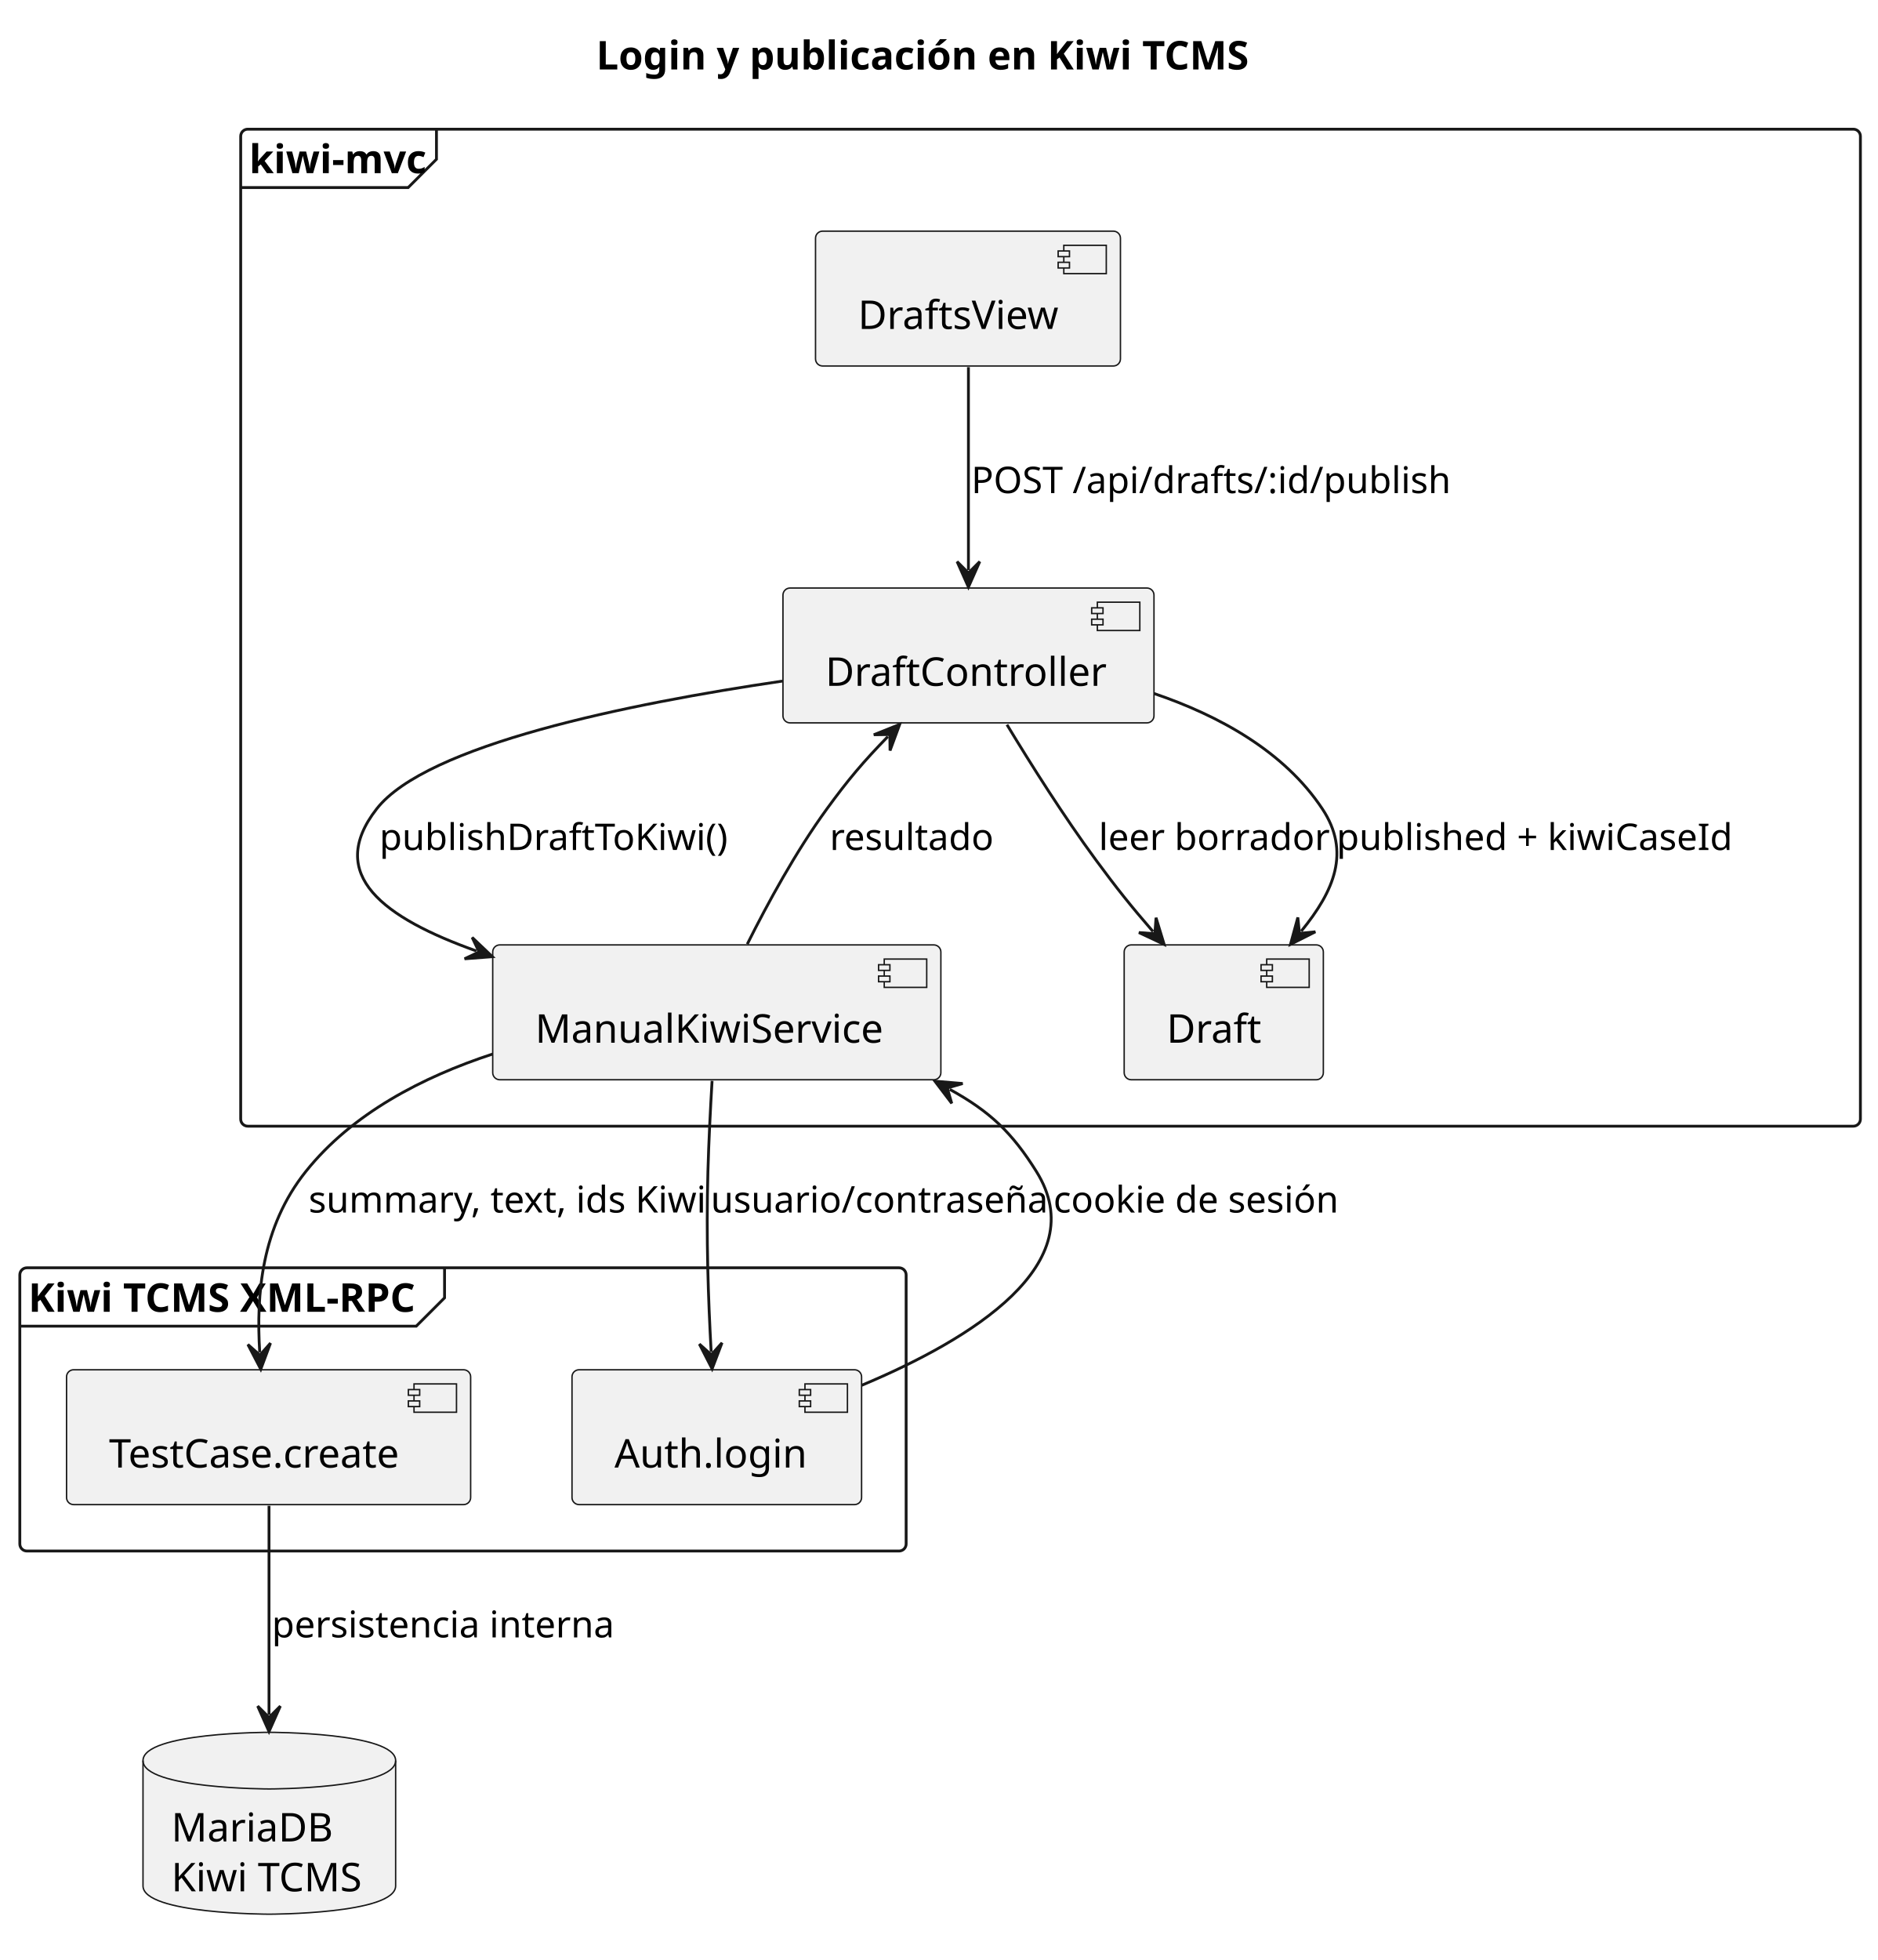
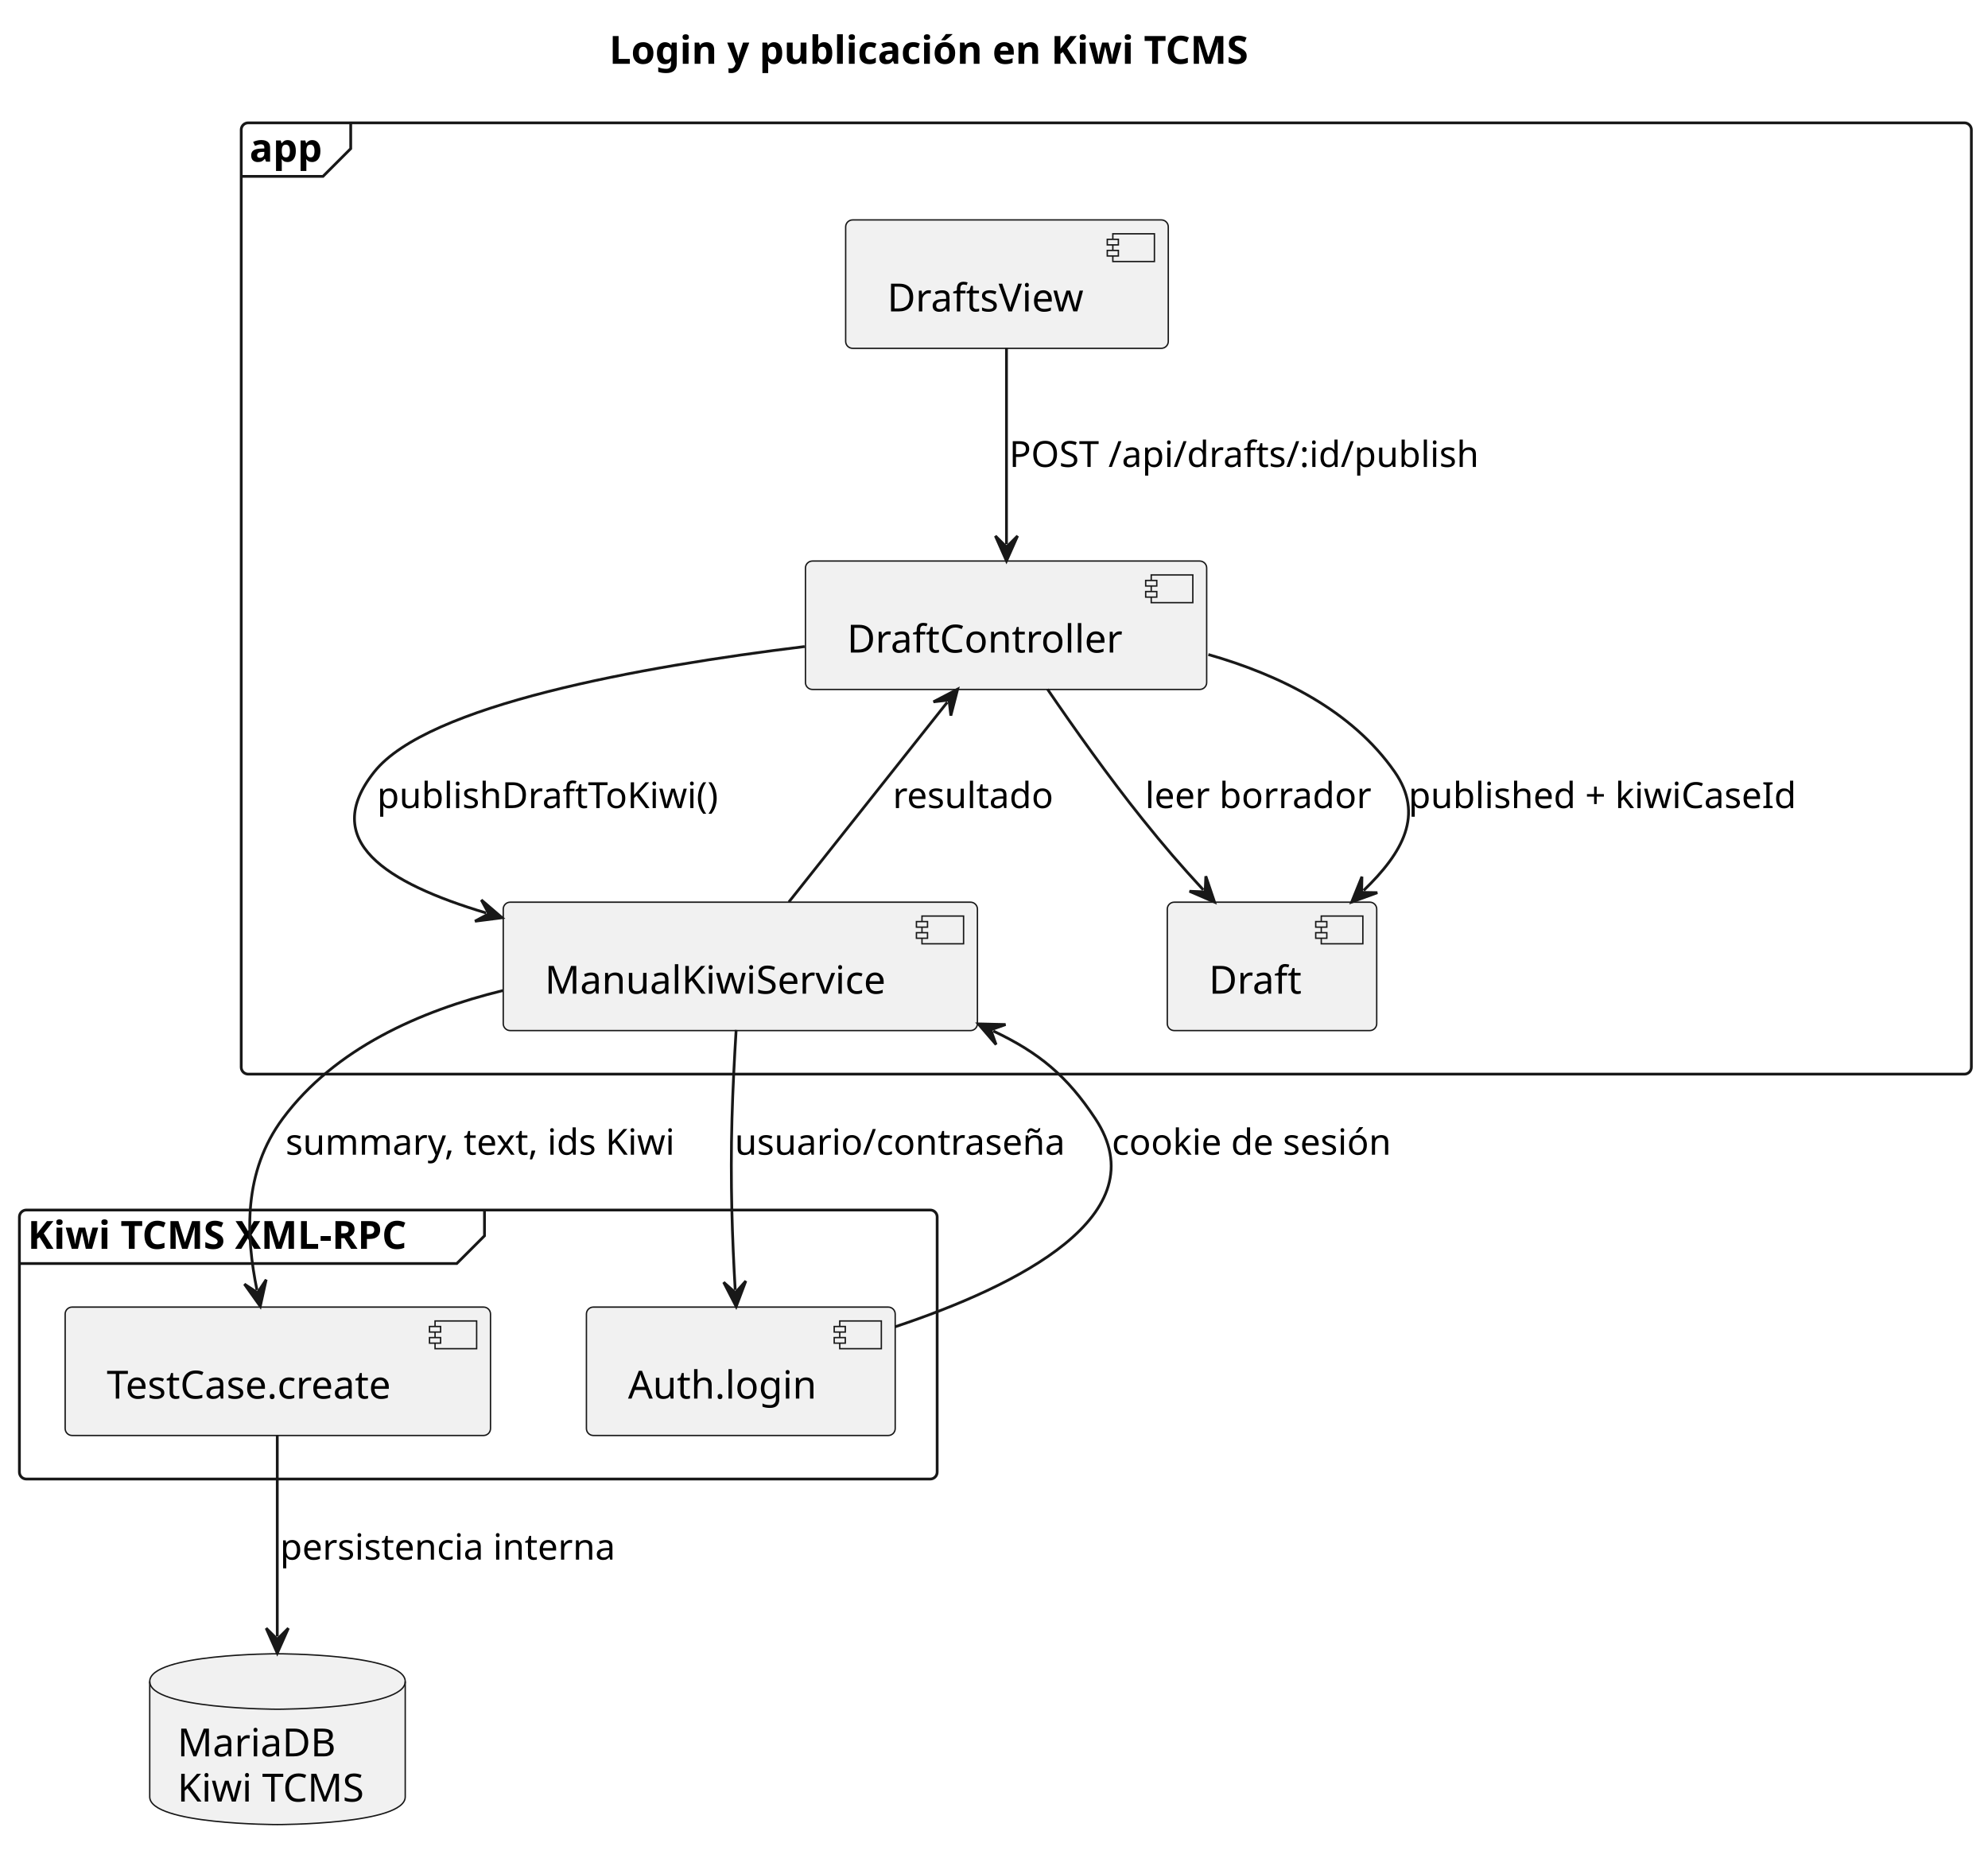
- <svg xmlns="http://www.w3.org/2000/svg" contentStyleType="text/css" data-diagram-type="DESCRIPTION" height="692px" preserveAspectRatio="none" style="width:663px;height:692px;background:#FFFFFF;" version="1.1" viewBox="0 0 663 692" width="663px" zoomAndPan="magnify">
+ <svg xmlns="http://www.w3.org/2000/svg" contentStyleType="text/css" data-diagram-type="DESCRIPTION" height="674px" preserveAspectRatio="none" style="width:717px;height:674px;background:#FFFFFF;" version="1.1" viewBox="0 0 717 674" width="717px" zoomAndPan="magnify">
  <defs />
  <g>
    <g class="title" data-source-line="4">
-       <text fill="#000000" font-family="sans-serif" font-size="14" font-weight="bold" lengthAdjust="spacing" textLength="227.897" x="210.552" y="24.533">Login y publicación en Kiwi TCMS</text>
+       <text fill="#000000" font-family="sans-serif" font-size="14" font-weight="bold" lengthAdjust="spacing" textLength="263.539" x="219.731" y="22.995">Login y publicación en Kiwi TCMS</text>
    </g>
-     <g class="cluster" data-qualified-name="kiwi-mvc" data-source-line="6" id="ent0002">
-       <rect fill="none" height="352" rx="2.5" ry="2.5" style="stroke:#181818;stroke-width:1;" width="572" x="85" y="45.609" />
-       <path d="M154.138,45.609 L154.138,56.219 L144.138,66.219 L85,66.219" fill="none" style="stroke:#181818;stroke-width:1;" />
-       <text fill="#000000" font-family="sans-serif" font-size="14" font-weight="bold" lengthAdjust="spacing" textLength="59.138" x="88" y="61.143">kiwi-mvc</text>
+     <g class="cluster" data-entity="app" data-source-line="6" data-uid="ent0002" id="cluster_app">
+       <rect fill="none" height="343" rx="2.5" ry="2.5" style="stroke:#181818;stroke-width:1;" width="624" x="87" y="44.297" />
+       <path d="M126.49,44.297 L126.49,53.594 L116.49,63.594 L87,63.594" fill="none" style="stroke:#181818;stroke-width:1;" />
+       <text fill="#000000" font-family="sans-serif" font-size="14" font-weight="bold" lengthAdjust="spacing" textLength="29.49" x="90" y="58.292">app</text>
    </g>
-     <g class="cluster" data-qualified-name="Kiwi TCMS XML-RPC" data-source-line="13" id="ent0007">
-       <rect fill="none" height="100" rx="2.5" ry="2.5" style="stroke:#181818;stroke-width:1;" width="313" x="7" y="447.609" />
-       <path d="M156.993,447.609 L156.993,458.219 L146.993,468.219 L7,468.219" fill="none" style="stroke:#181818;stroke-width:1;" />
-       <text fill="#000000" font-family="sans-serif" font-size="14" font-weight="bold" lengthAdjust="spacing" textLength="139.993" x="10" y="463.143">Kiwi TCMS XML-RPC</text>
+     <g class="cluster" data-entity="Kiwi TCMS XML-RPC" data-source-line="13" data-uid="ent0007" id="cluster_Kiwi TCMS XML-RPC">
+       <rect fill="none" height="97" rx="2.5" ry="2.5" style="stroke:#181818;stroke-width:1;" width="331" x="7" y="436.297" />
+       <path d="M174.739,436.297 L174.739,445.594 L164.739,455.594 L7,455.594" fill="none" style="stroke:#181818;stroke-width:1;" />
+       <text fill="#000000" font-family="sans-serif" font-size="14" font-weight="bold" lengthAdjust="spacing" textLength="157.739" x="10" y="450.292">Kiwi TCMS XML-RPC</text>
    </g>
-     <g class="entity" data-qualified-name="kiwi-mvc.DraftsView" data-source-line="7" id="ent0003">
-       <rect fill="#F1F1F1" height="47.609" rx="2.5" ry="2.5" style="stroke:#181818;stroke-width:0.5;" width="107.683" x="288" y="81.609" />
-       <rect fill="#F1F1F1" height="10" style="stroke:#181818;stroke-width:0.5;" width="15" x="375.683" y="86.609" />
-       <rect fill="#F1F1F1" height="2" style="stroke:#181818;stroke-width:0.5;" width="4" x="373.683" y="88.609" />
-       <rect fill="#F1F1F1" height="2" style="stroke:#181818;stroke-width:0.5;" width="4" x="373.683" y="92.609" />
-       <text fill="#000000" font-family="sans-serif" font-size="14" lengthAdjust="spacing" textLength="67.683" x="303" y="116.143">DraftsView</text>
+     <g class="entity" data-entity="DraftsView" data-source-line="7" data-uid="ent0003" id="entity_DraftsView">
+       <rect fill="#F1F1F1" height="46.297" rx="2.5" ry="2.5" style="stroke:#181818;stroke-width:0.5;" width="116.357" x="305" y="79.297" />
+       <rect fill="#F1F1F1" height="10" style="stroke:#181818;stroke-width:0.5;" width="15" x="401.357" y="84.297" />
+       <rect fill="#F1F1F1" height="2" style="stroke:#181818;stroke-width:0.5;" width="4" x="399.357" y="86.297" />
+       <rect fill="#F1F1F1" height="2" style="stroke:#181818;stroke-width:0.5;" width="4" x="399.357" y="90.297" />
+       <text fill="#000000" font-family="sans-serif" font-size="14" lengthAdjust="spacing" textLength="76.357" x="320" y="112.292">DraftsView</text>
    </g>
-     <g class="entity" data-qualified-name="kiwi-mvc.DraftController" data-source-line="8" id="ent0004">
-       <rect fill="#F1F1F1" height="47.609" rx="2.5" ry="2.5" style="stroke:#181818;stroke-width:0.5;" width="131.027" x="276.5" y="207.609" />
-       <rect fill="#F1F1F1" height="10" style="stroke:#181818;stroke-width:0.5;" width="15" x="387.527" y="212.609" />
-       <rect fill="#F1F1F1" height="2" style="stroke:#181818;stroke-width:0.5;" width="4" x="385.527" y="214.609" />
-       <rect fill="#F1F1F1" height="2" style="stroke:#181818;stroke-width:0.5;" width="4" x="385.527" y="218.609" />
-       <text fill="#000000" font-family="sans-serif" font-size="14" lengthAdjust="spacing" textLength="91.027" x="291.5" y="242.143">DraftController</text>
+     <g class="entity" data-entity="DraftController" data-source-line="8" data-uid="ent0004" id="entity_DraftController">
+       <rect fill="#F1F1F1" height="46.297" rx="2.5" ry="2.5" style="stroke:#181818;stroke-width:0.5;" width="144.706" x="290.5" y="202.297" />
+       <rect fill="#F1F1F1" height="10" style="stroke:#181818;stroke-width:0.5;" width="15" x="415.206" y="207.297" />
+       <rect fill="#F1F1F1" height="2" style="stroke:#181818;stroke-width:0.5;" width="4" x="413.206" y="209.297" />
+       <rect fill="#F1F1F1" height="2" style="stroke:#181818;stroke-width:0.5;" width="4" x="413.206" y="213.297" />
+       <text fill="#000000" font-family="sans-serif" font-size="14" lengthAdjust="spacing" textLength="104.706" x="305.5" y="235.292">DraftController</text>
    </g>
-     <g class="entity" data-qualified-name="kiwi-mvc.ManualKiwiService" data-source-line="9" id="ent0005">
-       <rect fill="#F1F1F1" height="47.609" rx="2.5" ry="2.5" style="stroke:#181818;stroke-width:0.5;" width="158.269" x="174" y="333.609" />
-       <rect fill="#F1F1F1" height="10" style="stroke:#181818;stroke-width:0.5;" width="15" x="312.269" y="338.609" />
-       <rect fill="#F1F1F1" height="2" style="stroke:#181818;stroke-width:0.5;" width="4" x="310.269" y="340.609" />
-       <rect fill="#F1F1F1" height="2" style="stroke:#181818;stroke-width:0.5;" width="4" x="310.269" y="344.609" />
-       <text fill="#000000" font-family="sans-serif" font-size="14" lengthAdjust="spacing" textLength="118.269" x="189" y="368.143">ManualKiwiService</text>
+     <g class="entity" data-entity="ManualKiwiService" data-source-line="9" data-uid="ent0005" id="entity_ManualKiwiService">
+       <rect fill="#F1F1F1" height="46.297" rx="2.5" ry="2.5" style="stroke:#181818;stroke-width:0.5;" width="171.024" x="181.5" y="325.297" />
+       <rect fill="#F1F1F1" height="10" style="stroke:#181818;stroke-width:0.5;" width="15" x="332.524" y="330.297" />
+       <rect fill="#F1F1F1" height="2" style="stroke:#181818;stroke-width:0.5;" width="4" x="330.524" y="332.297" />
+       <rect fill="#F1F1F1" height="2" style="stroke:#181818;stroke-width:0.5;" width="4" x="330.524" y="336.297" />
+       <text fill="#000000" font-family="sans-serif" font-size="14" lengthAdjust="spacing" textLength="131.024" x="196.5" y="358.292">ManualKiwiService</text>
    </g>
-     <g class="entity" data-qualified-name="kiwi-mvc.Draft" data-source-line="10" id="ent0006">
-       <rect fill="#F1F1F1" height="47.609" rx="2.5" ry="2.5" style="stroke:#181818;stroke-width:0.5;" width="70.338" x="397" y="333.609" />
-       <rect fill="#F1F1F1" height="10" style="stroke:#181818;stroke-width:0.5;" width="15" x="447.338" y="338.609" />
-       <rect fill="#F1F1F1" height="2" style="stroke:#181818;stroke-width:0.5;" width="4" x="445.338" y="340.609" />
-       <rect fill="#F1F1F1" height="2" style="stroke:#181818;stroke-width:0.5;" width="4" x="445.338" y="344.609" />
-       <text fill="#000000" font-family="sans-serif" font-size="14" lengthAdjust="spacing" textLength="30.338" x="412" y="368.143">Draft</text>
+     <g class="entity" data-entity="Draft" data-source-line="10" data-uid="ent0006" id="entity_Draft">
+       <rect fill="#F1F1F1" height="46.297" rx="2.5" ry="2.5" style="stroke:#181818;stroke-width:0.5;" width="75.533" x="421" y="325.297" />
+       <rect fill="#F1F1F1" height="10" style="stroke:#181818;stroke-width:0.5;" width="15" x="476.533" y="330.297" />
+       <rect fill="#F1F1F1" height="2" style="stroke:#181818;stroke-width:0.5;" width="4" x="474.533" y="332.297" />
+       <rect fill="#F1F1F1" height="2" style="stroke:#181818;stroke-width:0.5;" width="4" x="474.533" y="336.297" />
+       <text fill="#000000" font-family="sans-serif" font-size="14" lengthAdjust="spacing" textLength="35.533" x="436" y="358.292">Draft</text>
    </g>
-     <g class="entity" data-qualified-name="Kiwi TCMS XML-RPC.Login" data-source-line="14" id="ent0008">
-       <rect fill="#F1F1F1" height="47.609" rx="2.5" ry="2.5" style="stroke:#181818;stroke-width:0.5;" width="102.269" x="202" y="483.609" />
-       <rect fill="#F1F1F1" height="10" style="stroke:#181818;stroke-width:0.5;" width="15" x="284.269" y="488.609" />
-       <rect fill="#F1F1F1" height="2" style="stroke:#181818;stroke-width:0.5;" width="4" x="282.269" y="490.609" />
-       <rect fill="#F1F1F1" height="2" style="stroke:#181818;stroke-width:0.5;" width="4" x="282.269" y="494.609" />
-       <text fill="#000000" font-family="sans-serif" font-size="14" lengthAdjust="spacing" textLength="62.269" x="217" y="518.143">Auth.login</text>
+     <g class="entity" data-entity="Login" data-source-line="14" data-uid="ent0008" id="entity_Login">
+       <rect fill="#F1F1F1" height="46.297" rx="2.5" ry="2.5" style="stroke:#181818;stroke-width:0.5;" width="111.367" x="211.5" y="471.297" />
+       <rect fill="#F1F1F1" height="10" style="stroke:#181818;stroke-width:0.5;" width="15" x="302.867" y="476.297" />
+       <rect fill="#F1F1F1" height="2" style="stroke:#181818;stroke-width:0.5;" width="4" x="300.867" y="478.297" />
+       <rect fill="#F1F1F1" height="2" style="stroke:#181818;stroke-width:0.5;" width="4" x="300.867" y="482.297" />
+       <text fill="#000000" font-family="sans-serif" font-size="14" lengthAdjust="spacing" textLength="71.367" x="226.5" y="504.292">Auth.login</text>
    </g>
-     <g class="entity" data-qualified-name="Kiwi TCMS XML-RPC.Create" data-source-line="15" id="ent0009">
-       <rect fill="#F1F1F1" height="47.609" rx="2.5" ry="2.5" style="stroke:#181818;stroke-width:0.5;" width="142.71" x="23.5" y="483.609" />
-       <rect fill="#F1F1F1" height="10" style="stroke:#181818;stroke-width:0.5;" width="15" x="146.21" y="488.609" />
-       <rect fill="#F1F1F1" height="2" style="stroke:#181818;stroke-width:0.5;" width="4" x="144.21" y="490.609" />
-       <rect fill="#F1F1F1" height="2" style="stroke:#181818;stroke-width:0.5;" width="4" x="144.21" y="494.609" />
-       <text fill="#000000" font-family="sans-serif" font-size="14" lengthAdjust="spacing" textLength="102.71" x="38.5" y="518.143">TestCase.create</text>
+     <g class="entity" data-entity="Create" data-source-line="15" data-uid="ent0009" id="entity_Create">
+       <rect fill="#F1F1F1" height="46.297" rx="2.5" ry="2.5" style="stroke:#181818;stroke-width:0.5;" width="153.408" x="23.5" y="471.297" />
+       <rect fill="#F1F1F1" height="10" style="stroke:#181818;stroke-width:0.5;" width="15" x="156.908" y="476.297" />
+       <rect fill="#F1F1F1" height="2" style="stroke:#181818;stroke-width:0.5;" width="4" x="154.908" y="478.297" />
+       <rect fill="#F1F1F1" height="2" style="stroke:#181818;stroke-width:0.5;" width="4" x="154.908" y="482.297" />
+       <text fill="#000000" font-family="sans-serif" font-size="14" lengthAdjust="spacing" textLength="113.408" x="38.5" y="504.292">TestCase.create</text>
    </g>
-     <g class="entity" data-qualified-name="MariaDB" data-source-line="18" id="ent0010">
-       <path d="M50.5,621.609 C50.5,611.609 95.11,611.609 95.11,611.609 C95.11,611.609 139.721,611.609 139.721,621.609 L139.721,665.828 C139.721,675.828 95.11,675.828 95.11,675.828 C95.11,675.828 50.5,675.828 50.5,665.828 L50.5,621.609" fill="#F1F1F1" style="stroke:#181818;stroke-width:0.5;" />
-       <path d="M50.5,621.609 C50.5,631.609 95.11,631.609 95.11,631.609 C95.11,631.609 139.721,631.609 139.721,621.609" fill="none" style="stroke:#181818;stroke-width:0.5;" />
-       <text fill="#000000" font-family="sans-serif" font-size="14" lengthAdjust="spacing" textLength="54.455" x="60.5" y="650.143">MariaDB</text>
-       <text fill="#000000" font-family="sans-serif" font-size="14" lengthAdjust="spacing" textLength="69.221" x="60.5" y="667.752">Kiwi TCMS</text>
+     <g class="entity" data-entity="MariaDB" data-source-line="18" data-uid="ent0010" id="entity_MariaDB">
+       <path d="M54,606.297 C54,596.297 100.077,596.297 100.077,596.297 C100.077,596.297 146.153,596.297 146.153,606.297 L146.153,647.891 C146.153,657.891 100.077,657.891 100.077,657.891 C100.077,657.891 54,657.891 54,647.891 L54,606.297" fill="#F1F1F1" style="stroke:#181818;stroke-width:0.5;" />
+       <path d="M54,606.297 C54,616.297 100.077,616.297 100.077,616.297 C100.077,616.297 146.153,616.297 146.153,606.297" fill="none" style="stroke:#181818;stroke-width:0.5;" />
+       <text fill="#000000" font-family="sans-serif" font-size="14" lengthAdjust="spacing" textLength="59.268" x="64" y="633.292">MariaDB</text>
+       <text fill="#000000" font-family="sans-serif" font-size="14" lengthAdjust="spacing" textLength="72.153" x="64" y="649.589">Kiwi TCMS</text>
    </g>
-     <g class="link" data-entity-1="ent0003" data-entity-2="ent0004" data-link-type="dependency" data-source-line="20" id="lnk11">
-       <path d="M342,129.639 C342,151.779 342,179.049 342,201.279" fill="none" id="DraftsView-to-DraftController" style="stroke:#181818;stroke-width:1;" />
-       <polygon fill="#181818" points="342,207.279,346,198.279,342,202.279,338,198.279,342,207.279" style="stroke:#181818;stroke-width:1;" />
-       <text fill="#000000" font-family="sans-serif" font-size="13" lengthAdjust="spacing" textLength="158.241" x="343" y="174.105">POST /api/drafts/:id/publish</text>
+     <g class="link" data-entity-1="DraftsView" data-entity-2="DraftController" data-source-line="20" data-uid="lnk11" id="link_DraftsView_DraftController">
+       <path d="M363,125.487 C363,147.327 363,174.457 363,196.247" fill="none" id="DraftsView-to-DraftController" style="stroke:#181818;stroke-width:1;" />
+       <polygon fill="#181818" points="363,202.247,367,193.247,363,197.247,359,193.247,363,202.247" style="stroke:#181818;stroke-width:1;" />
+       <text fill="#000000" font-family="sans-serif" font-size="13" lengthAdjust="spacing" textLength="176.979" x="364" y="168.364">POST /api/drafts/:id/publish</text>
    </g>
-     <g class="link" data-entity-1="ent0004" data-entity-2="ent0006" data-link-type="dependency" data-source-line="21" id="lnk12">
-       <path d="M355.6,255.849 C364.15,269.979 375.67,288.209 387,303.609 C394.44,313.719 399.333,319.823 407.193,328.903" fill="none" id="DraftController-to-Draft" style="stroke:#181818;stroke-width:1;" />
-       <polygon fill="#181818" points="411.12,333.439,408.254,324.017,407.848,329.659,402.205,329.253,411.12,333.439" style="stroke:#181818;stroke-width:1;" />
-       <text fill="#000000" font-family="sans-serif" font-size="13" lengthAdjust="spacing" textLength="74.426" x="388" y="300.104">leer borrador</text>
+     <g class="link" data-entity-1="DraftController" data-entity-2="Draft" data-source-line="21" data-uid="lnk12" id="link_DraftController_Draft">
+       <path d="M377.81,248.537 C387.21,262.297 399.86,280.167 412,295.297 C420.15,305.457 425.636,311.793 433.986,320.863" fill="none" id="DraftController-to-Draft" style="stroke:#181818;stroke-width:1;" />
+       <polygon fill="#181818" points="438.05,325.277,434.897,315.946,434.663,321.598,429.012,321.365,438.05,325.277" style="stroke:#181818;stroke-width:1;" />
+       <text fill="#000000" font-family="sans-serif" font-size="13" lengthAdjust="spacing" textLength="85.497" x="413" y="291.364">leer borrador</text>
    </g>
-     <g class="link" data-entity-1="ent0004" data-entity-2="ent0006" data-link-type="dependency" data-source-line="28" id="lnk19">
-       <path d="M407.56,244.859 C430.3,252.589 453.47,265.169 467,285.609 C477.02,300.739 471.197,314.493 459.527,328.774" fill="none" id="DraftController-to-Draft-1" style="stroke:#181818;stroke-width:1;" />
-       <polygon fill="#181818" points="455.73,333.419,464.522,328.982,458.894,329.548,458.328,323.919,455.73,333.419" style="stroke:#181818;stroke-width:1;" />
-       <text fill="#000000" font-family="sans-serif" font-size="13" lengthAdjust="spacing" textLength="133.326" x="472" y="300.104">published + kiwiCaseId</text>
+     <g class="link" data-entity-1="DraftController" data-entity-2="Draft" data-source-line="28" data-uid="lnk19" id="link_DraftController_Draft">
+       <path d="M435.81,236.007 C461.36,243.307 487.53,256.047 503,278.297 C513.71,293.697 505.985,307.388 491.815,321.078" fill="none" id="DraftController-to-Draft-1" style="stroke:#181818;stroke-width:1;" />
+       <polygon fill="#181818" points="487.5,325.247,496.752,321.87,491.096,321.773,491.193,316.117,487.5,325.247" style="stroke:#181818;stroke-width:1;" />
+       <text fill="#000000" font-family="sans-serif" font-size="13" lengthAdjust="spacing" textLength="151.671" x="508" y="291.364">published + kiwiCaseId</text>
    </g>
-     <g class="link" data-entity-1="ent0004" data-entity-2="ent0005" data-link-type="dependency" data-source-line="22" id="lnk13">
-       <path d="M276.27,240.469 C221.8,248.489 150.59,263.009 133,285.609 C114.86,308.919 135.619,324.124 168.229,335.754" fill="none" id="DraftController-to-ManualKiwiService" style="stroke:#181818;stroke-width:1;" />
-       <polygon fill="#181818" points="173.88,337.769,166.747,330.979,169.171,336.09,164.059,338.514,173.88,337.769" style="stroke:#181818;stroke-width:1;" />
-       <text fill="#000000" font-family="sans-serif" font-size="13" lengthAdjust="spacing" textLength="117.032" x="134" y="300.104">publishDraftToKiwi()</text>
+     <g class="link" data-entity-1="DraftController" data-entity-2="ManualKiwiService" data-source-line="22" data-uid="lnk13" id="link_DraftController_ManualKiwiService">
+       <path d="M290.21,233.127 C231.01,240.367 154.24,254.177 135,278.297 C115.17,303.167 139.112,318.347 175.332,329.187" fill="none" id="DraftController-to-ManualKiwiService" style="stroke:#181818;stroke-width:1;" />
+       <polygon fill="#181818" points="181.08,330.907,173.605,324.494,176.29,329.473,171.311,332.159,181.08,330.907" style="stroke:#181818;stroke-width:1;" />
+       <text fill="#000000" font-family="sans-serif" font-size="13" lengthAdjust="spacing" textLength="132.393" x="136" y="291.364">publishDraftToKiwi()</text>
    </g>
-     <g class="link" data-entity-1="ent0005" data-entity-2="ent0004" data-link-type="dependency" data-source-line="27" id="lnk18">
-       <path d="M263.9,333.339 C271.05,319.029 281.07,300.619 292,285.609 C299.59,275.179 304.886,268.95 313.546,260.05" fill="none" id="ManualKiwiService-to-DraftController" style="stroke:#181818;stroke-width:1;" />
-       <polygon fill="#181818" points="317.73,255.749,308.587,259.41,314.243,259.333,314.32,264.989,317.73,255.749" style="stroke:#181818;stroke-width:1;" />
-       <text fill="#000000" font-family="sans-serif" font-size="13" lengthAdjust="spacing" textLength="53.479" x="293" y="300.104">resultado</text>
+     <g class="link" data-entity-1="ManualKiwiService" data-entity-2="DraftController" data-source-line="27" data-uid="lnk18" id="link_ManualKiwiService_DraftController">
+       <path d="M284.5,325.247 C301.78,303.457 324.342,275.028 341.662,253.188" fill="none" id="ManualKiwiService-to-DraftController" style="stroke:#181818;stroke-width:1;" />
+       <polygon fill="#181818" points="345.39,248.487,336.664,253.053,342.283,252.405,342.932,258.024,345.39,248.487" style="stroke:#181818;stroke-width:1;" />
+       <text fill="#000000" font-family="sans-serif" font-size="13" lengthAdjust="spacing" textLength="61.236" x="322" y="291.364">resultado</text>
    </g>
-     <g class="link" data-entity-1="ent0005" data-entity-2="ent0008" data-link-type="dependency" data-source-line="23" id="lnk14">
-       <path d="M251.47,381.609 C250.88,391.459 250.29,403.089 250,413.609 C249.35,437.349 250.109,458.498 251.149,477.308" fill="none" id="ManualKiwiService-to-Login" style="stroke:#181818;stroke-width:1;" />
-       <polygon fill="#181818" points="251.48,483.299,254.977,474.092,251.204,478.307,246.989,474.534,251.48,483.299" style="stroke:#181818;stroke-width:1;" />
-       <text fill="#000000" font-family="sans-serif" font-size="13" lengthAdjust="spacing" textLength="110.57" x="251" y="428.104">usuario/contraseña</text>
+     <g class="link" data-entity-1="ManualKiwiService" data-entity-2="Login" data-source-line="23" data-uid="lnk14" id="link_ManualKiwiService_Login">
+       <path d="M265.5,371.357 C264.9,381.137 264.29,392.787 264,403.297 C263.36,426.427 264.115,446.907 265.165,465.117" fill="none" id="ManualKiwiService-to-Login" style="stroke:#181818;stroke-width:1;" />
+       <polygon fill="#181818" points="265.51,471.107,268.985,461.892,265.222,466.115,260.998,462.352,265.51,471.107" style="stroke:#181818;stroke-width:1;" />
+       <text fill="#000000" font-family="sans-serif" font-size="13" lengthAdjust="spacing" textLength="125.233" x="265" y="416.364">usuario/contraseña</text>
    </g>
-     <g class="link" data-entity-1="ent0008" data-entity-2="ent0005" data-link-type="dependency" data-source-line="24" id="lnk15">
-       <path d="M304.32,489.089 C343.09,472.819 386.41,446.249 366,413.609 C357.44,399.919 349.637,392.442 335.407,384.612" fill="none" id="Login-to-ManualKiwiService" style="stroke:#181818;stroke-width:1;" />
-       <polygon fill="#181818" points="330.15,381.719,336.107,389.563,334.531,384.13,339.964,382.554,330.15,381.719" style="stroke:#181818;stroke-width:1;" />
-       <text fill="#000000" font-family="sans-serif" font-size="13" lengthAdjust="spacing" textLength="96.84" x="372" y="428.104">cookie de sesión</text>
+     <g class="link" data-entity-1="Login" data-entity-2="ManualKiwiService" data-source-line="24" data-uid="lnk15" id="link_Login_ManualKiwiService">
+       <path d="M322.78,478.417 C367.11,463.647 418.13,438.157 395,403.297 C384.87,388.027 374.894,379.621 358.245,371.751" fill="none" id="Login-to-ManualKiwiService" style="stroke:#181818;stroke-width:1;" />
+       <polygon fill="#181818" points="352.82,369.187,359.248,376.649,357.341,371.324,362.666,369.417,352.82,369.187" style="stroke:#181818;stroke-width:1;" />
+       <text fill="#000000" font-family="sans-serif" font-size="13" lengthAdjust="spacing" textLength="108.056" x="401" y="416.364">cookie de sesión</text>
    </g>
-     <g class="link" data-entity-1="ent0005" data-entity-2="ent0009" data-link-type="dependency" data-source-line="25" id="lnk16">
-       <path d="M173.91,372.159 C149.31,380.229 124.37,393.089 108,413.609 C92.34,433.229 90.45,456.911 91.719,477.441" fill="none" id="ManualKiwiService-to-Create" style="stroke:#181818;stroke-width:1;" />
-       <polygon fill="#181818" points="92.09,483.429,95.527,474.2,91.781,478.439,87.542,474.693,92.09,483.429" style="stroke:#181818;stroke-width:1;" />
-       <text fill="#000000" font-family="sans-serif" font-size="13" lengthAdjust="spacing" textLength="132.914" x="109" y="428.104">summary, text, ids Kiwi</text>
+     <g class="link" data-entity-1="ManualKiwiService" data-entity-2="Create" data-source-line="25" data-uid="lnk16" id="link_ManualKiwiService_Create">
+       <path d="M181.32,357.177 C151.41,364.487 120.68,378.127 102,403.297 C87.66,422.627 88.654,445.387 92.674,465.147" fill="none" id="ManualKiwiService-to-Create" style="stroke:#181818;stroke-width:1;" />
+       <polygon fill="#181818" points="93.87,471.027,95.996,461.41,92.873,466.127,88.156,463.005,93.87,471.027" style="stroke:#181818;stroke-width:1;" />
+       <text fill="#000000" font-family="sans-serif" font-size="13" lengthAdjust="spacing" textLength="152.909" x="103" y="416.364">summary, text, ids Kiwi</text>
    </g>
-     <g class="link" data-entity-1="ent0009" data-entity-2="ent0010" data-link-type="dependency" data-source-line="26" id="lnk17">
-       <path d="M95,531.649 C95,553.649 95,580.969 95,605.359" fill="none" id="Create-to-MariaDB" style="stroke:#181818;stroke-width:1;" />
-       <polygon fill="#181818" points="95,611.359,99,602.359,95,606.359,91,602.359,95,611.359" style="stroke:#181818;stroke-width:1;" />
-       <text fill="#000000" font-family="sans-serif" font-size="13" lengthAdjust="spacing" textLength="112.728" x="96" y="578.105">persistencia interna</text>
+     <g class="link" data-entity-1="Create" data-entity-2="MariaDB" data-source-line="26" data-uid="lnk17" id="link_Create_MariaDB">
+       <path d="M100,517.517 C100,539.127 100,566.107 100,590.087" fill="none" id="Create-to-MariaDB" style="stroke:#181818;stroke-width:1;" />
+       <polygon fill="#181818" points="100,596.087,104,587.087,100,591.087,96,587.087,100,596.087" style="stroke:#181818;stroke-width:1;" />
+       <text fill="#000000" font-family="sans-serif" font-size="13" lengthAdjust="spacing" textLength="129.441" x="101" y="562.364">persistencia interna</text>
    </g>
  </g>
</svg>
